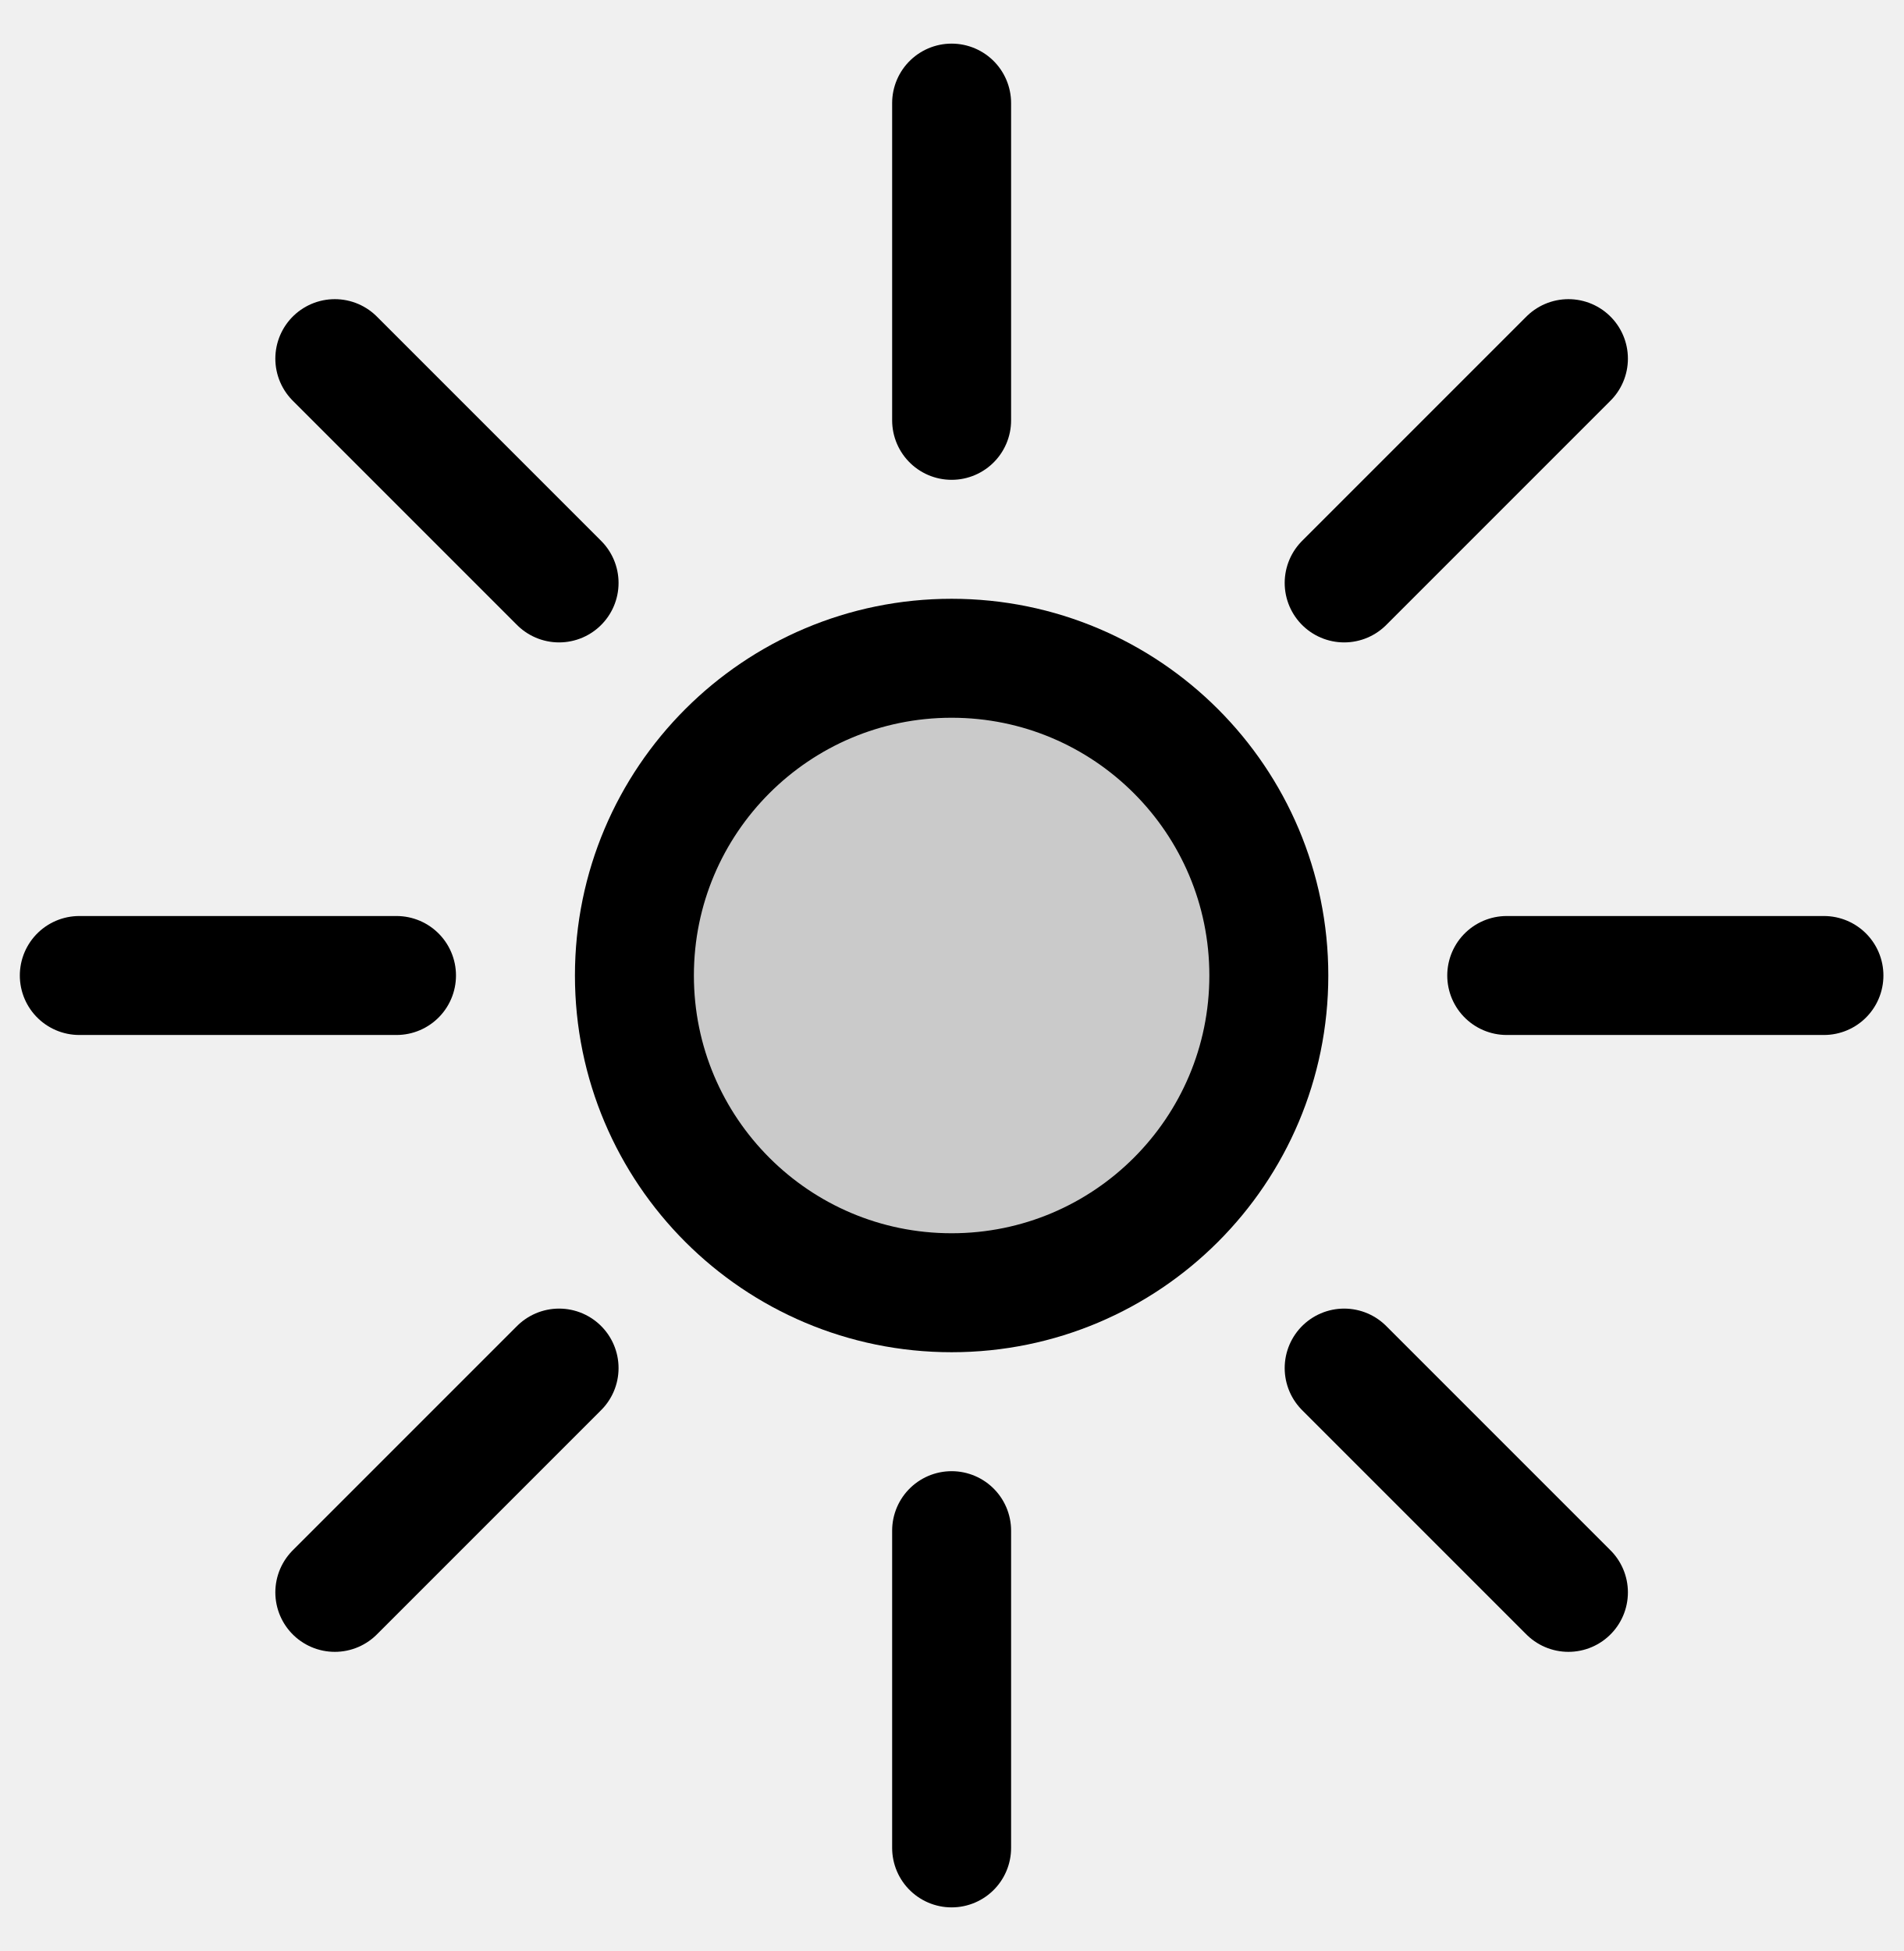
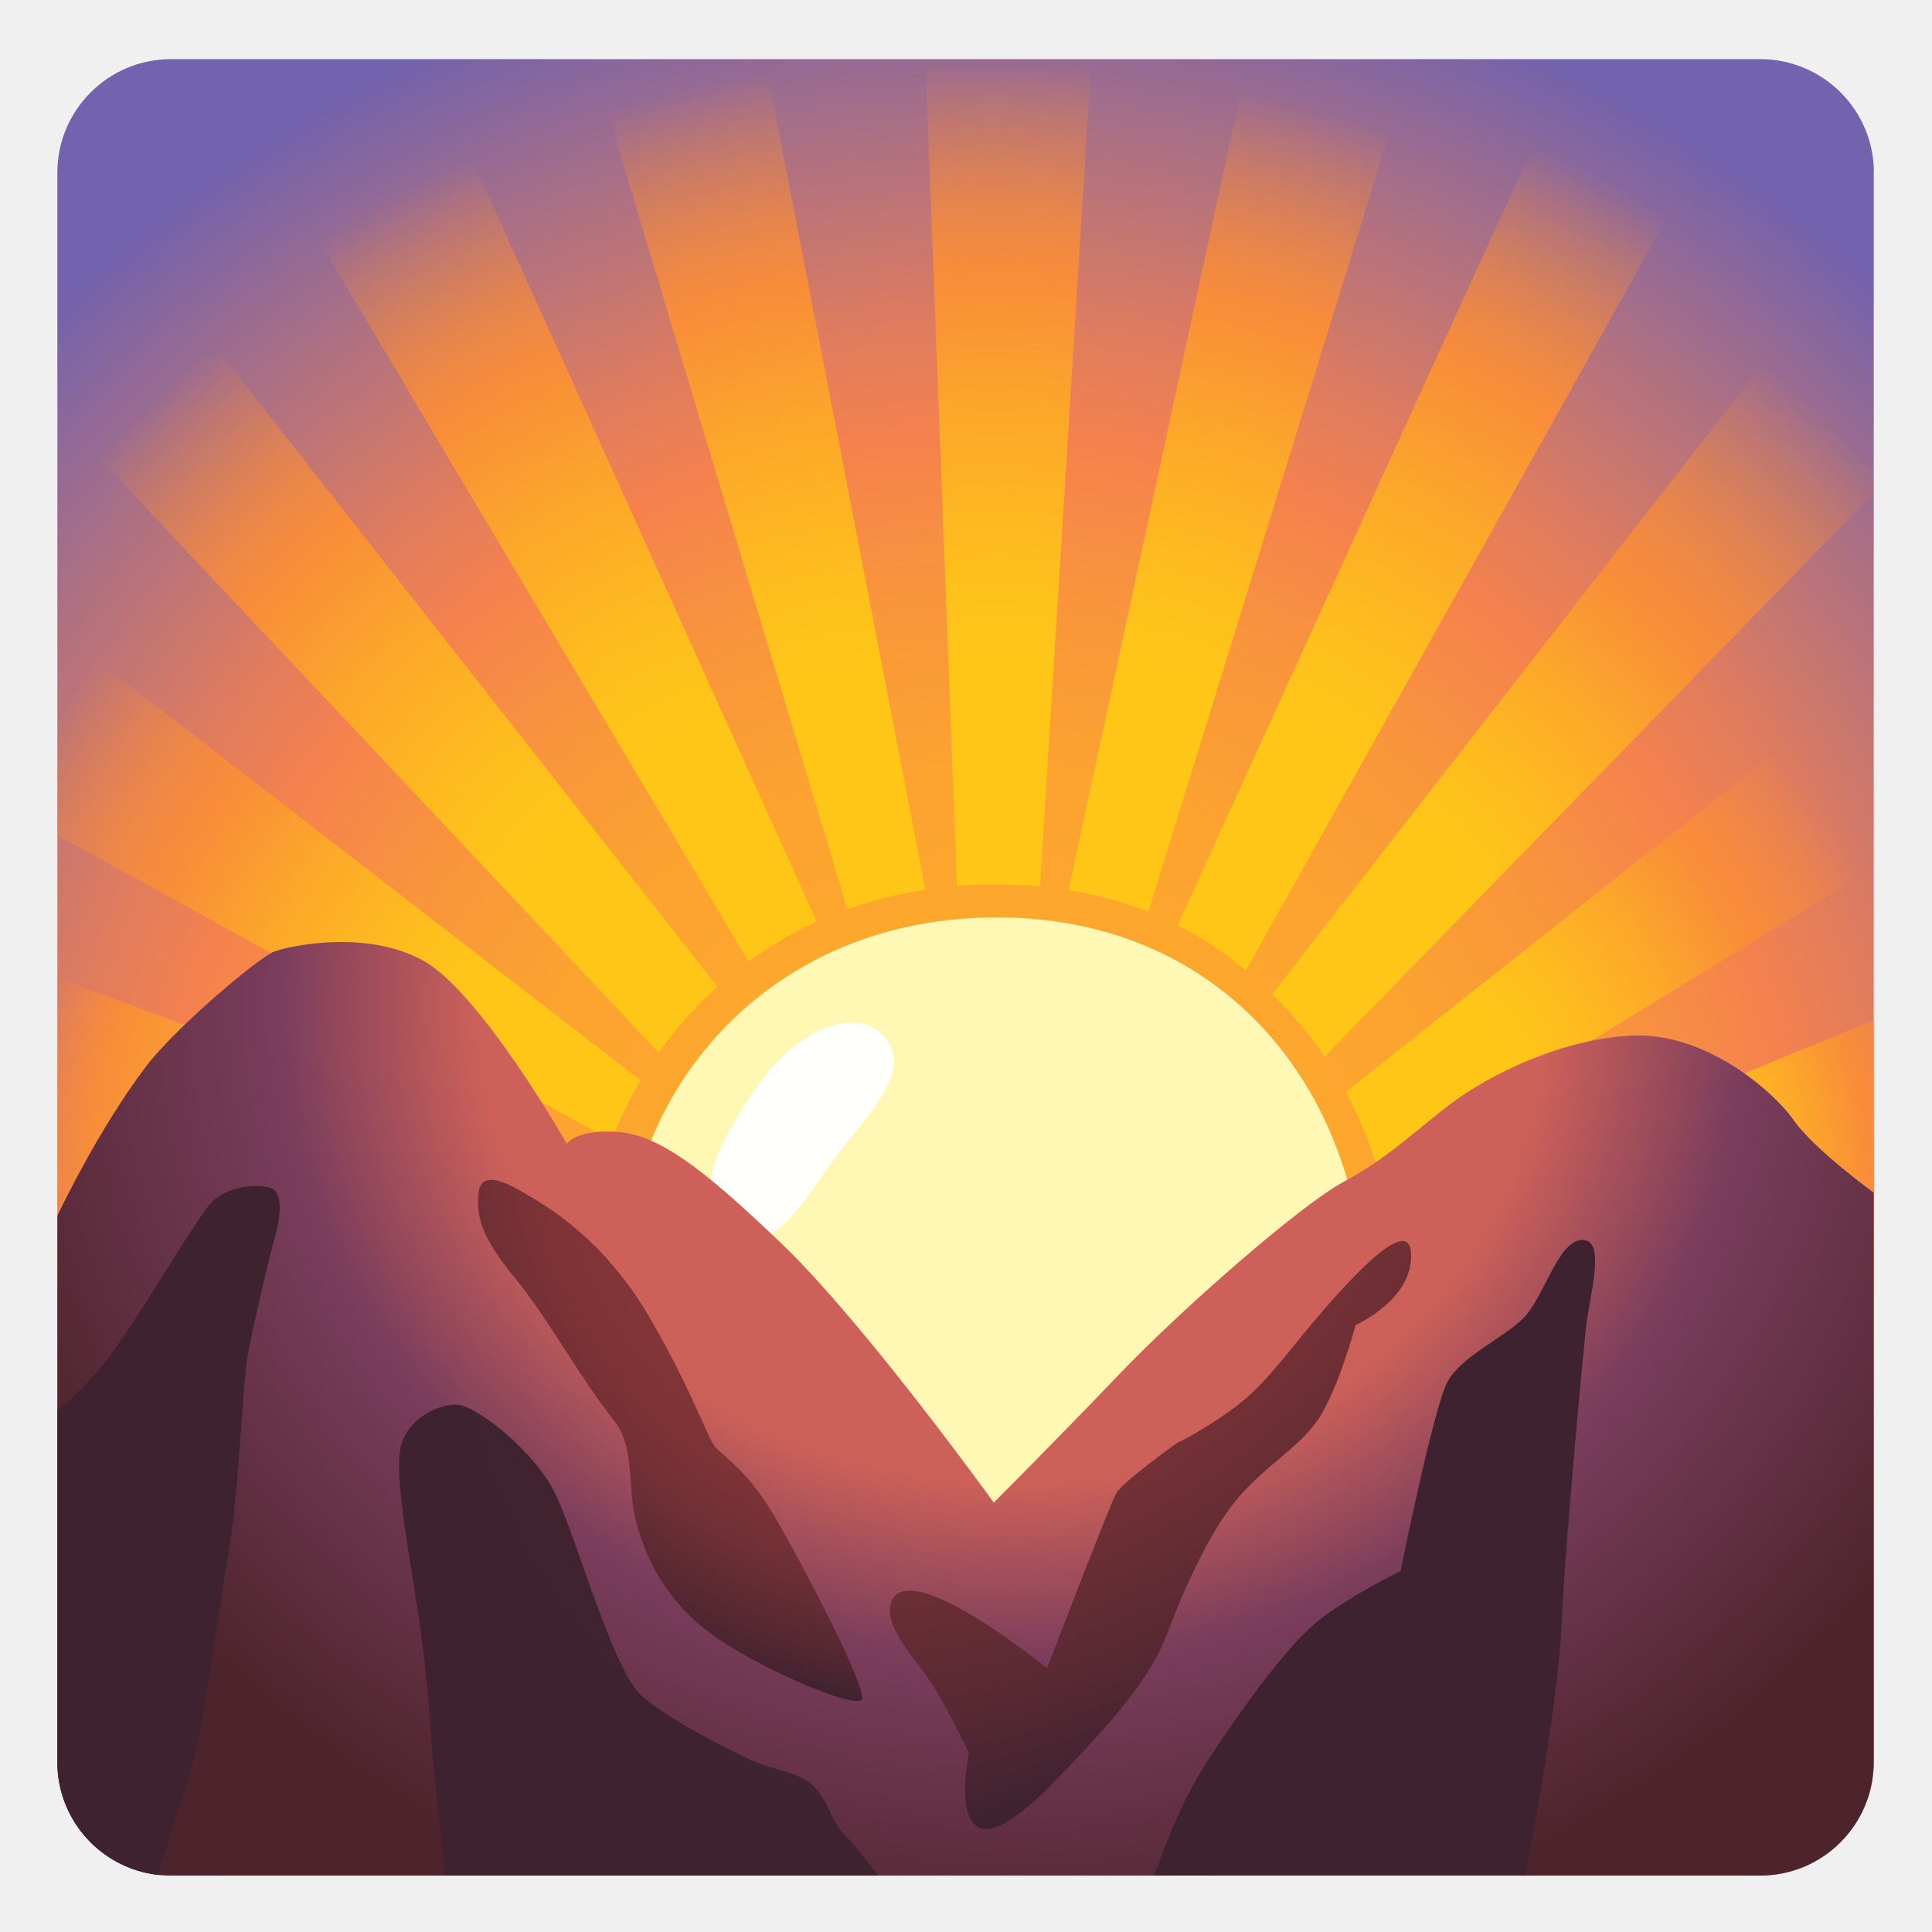
- <svg xmlns="http://www.w3.org/2000/svg" width="40" height="41" viewBox="0 0 24 24" fill="none">
-   <g id="SVGRepo_bgCarrier" stroke-width="0" />
-   <g id="SVGRepo_tracerCarrier" stroke-linecap="round" stroke-linejoin="round" />
-   <g id="SVGRepo_iconCarrier">
-     <g clip-path="url(#a)" stroke="#000000" stroke-width="1.5" stroke-miterlimit="10">
-       <path d="M5 12H1M23 12h-4M7.05 7.05 4.222 4.222M19.778 19.778 16.95 16.95M7.05 16.95l-2.828 2.828M19.778 4.222 16.95 7.05" stroke-linecap="round" />
-       <path d="M12 16a4 4 0 1 0 0-8 4 4 0 0 0 0 8Z" fill="#000000" fill-opacity=".16" />
-       <path d="M12 19v4M12 1v4" stroke-linecap="round" />
-     </g>
-     <defs>
-       <clipPath id="a">
-         <path fill="#ffffff" d="M0 0h24v24H0z" />
-       </clipPath>
-     </defs>
-   </g>
+ <svg xmlns="http://www.w3.org/2000/svg" width="40px" height="40px" viewBox="0 0 128 128" aria-hidden="true" role="img" class="iconify iconify--noto" preserveAspectRatio="xMidYMid meet">
+   <radialGradient id="IconifyId17ecdb2904d178eab20583" cx="64.926" cy="83.292" r="90.99" gradientUnits="userSpaceOnUse">
+     <stop offset=".24" stop-color="#fda72c" />
+     <stop offset=".356" stop-color="#fca330" />
+     <stop offset=".477" stop-color="#f9963b" />
+     <stop offset=".601" stop-color="#f5814e" />
+     <stop offset=".601" stop-color="#f5814e" />
+     <stop offset=".676" stop-color="#e07c5e" />
+     <stop offset=".829" stop-color="#a96f86" />
+     <stop offset=".964" stop-color="#7362ad" />
+   </radialGradient>
+   <path d="M124.15 11.44c0-4.15-3.37-7.52-7.52-7.52H11.32c-4.15 0-7.52 3.37-7.52 7.52v105.3c0 4.15 3.37 7.52 7.52 7.52h105.3c4.15 0 7.52-3.37 7.52-7.52V11.44z" fill="url(#IconifyId17ecdb2904d178eab20583)" />
+   <path d="M66.3 60.78c14.71.12 23.79 11.28 24.16 25.14c.37 13.86-10.18 24.4-25.38 24.4c-13 0-23.92-11.02-23.54-27.22c.23-10.55 9.15-22.45 24.76-22.32z" fill="#fff7b3" />
+   <path d="M49.94 72.28c-2.26 3.31-4.55 7.58-1.44 9.49c2.68 1.65 4.88-2.41 6.74-4.95c1.86-2.55 5.71-6.12 3.1-8.39c-1.78-1.55-5.44-.49-8.4 3.85z" fill="#fffffc" />
+   <radialGradient id="IconifyId17ecdb2904d178eab20584" cx="42.163" cy="79.187" r="51.929" gradientUnits="userSpaceOnUse">
+     <stop offset=".273" stop-color="#ffc618" />
+     <stop offset=".377" stop-color="#febe1d" />
+     <stop offset=".537" stop-color="#fca929" />
+     <stop offset=".695" stop-color="#f98d39" />
+     <stop offset=".791" stop-color="#f98d39" stop-opacity="0" />
+   </radialGradient>
+   <path d="M3.8 64.78c-.02 9.74 0 17.25 0 17.25l35.89-3.83s0-.02.01-.07L3.8 64.78z" fill="url(#IconifyId17ecdb2904d178eab20584)" />
+   <radialGradient id="IconifyId17ecdb2904d178eab20585" cx="42.434" cy="73.75" r="49.587" gradientUnits="userSpaceOnUse">
+     <stop offset=".273" stop-color="#ffc618" />
+     <stop offset=".377" stop-color="#febe1d" />
+     <stop offset=".537" stop-color="#fca929" />
+     <stop offset=".695" stop-color="#f98d39" />
+     <stop offset=".94" stop-color="#f98d39" stop-opacity="0" />
+   </radialGradient>
+   <path d="M3.8 41.71c0 4.36.01 9.05 0 13.63l36.71 20.22c.43-1.11 1.05-2.49 1.93-3.98L3.8 41.71z" fill="url(#IconifyId17ecdb2904d178eab20585)" />
+   <radialGradient id="IconifyId17ecdb2904d178eab20586" cx="48.143" cy="67.226" r="59.275" gradientUnits="userSpaceOnUse">
+     <stop offset=".273" stop-color="#ffc618" />
+     <stop offset=".377" stop-color="#febe1d" />
+     <stop offset=".537" stop-color="#fca929" />
+     <stop offset=".695" stop-color="#f98d39" />
+     <stop offset=".94" stop-color="#f98d39" stop-opacity="0" />
+   </radialGradient>
+   <path d="M4.53 10.57c-.94 1.99-.73 7.25-.74 11.98c0 .95-.01 2.79 0 4.85l39.85 42.34c.61-.86 1.29-1.73 2.09-2.59c.55-.59 1.15-1.19 1.8-1.78l-43-54.8z" fill="url(#IconifyId17ecdb2904d178eab20586)" />
+   <radialGradient id="IconifyId17ecdb2904d178eab20587" cx="52.764" cy="63.692" r="61.031" gradientUnits="userSpaceOnUse">
+     <stop offset=".273" stop-color="#ffc618" />
+     <stop offset=".377" stop-color="#febe1d" />
+     <stop offset=".537" stop-color="#fca929" />
+     <stop offset=".695" stop-color="#f98d39" />
+     <stop offset=".94" stop-color="#f98d39" stop-opacity="0" />
+   </radialGradient>
+   <path d="M28.26 3.92c-4.82-.01-10.04.01-14.3 0L49.59 63.7c1.32-.97 2.83-1.87 4.52-2.64L28.26 3.92z" fill="url(#IconifyId17ecdb2904d178eab20587)" />
+   <radialGradient id="IconifyId17ecdb2904d178eab20588" cx="58.745" cy="60.702" r="60.068" gradientUnits="userSpaceOnUse">
+     <stop offset=".273" stop-color="#ffc618" />
+     <stop offset=".377" stop-color="#febe1d" />
+     <stop offset=".537" stop-color="#fca929" />
+     <stop offset=".695" stop-color="#f98d39" />
+     <stop offset=".94" stop-color="#f98d39" stop-opacity="0" />
+   </radialGradient>
+   <path d="M50.67 3.91c-4.35.01-8.29-.01-11.48 0l16.95 56.33c1.58-.56 3.3-1.01 5.17-1.29L50.67 3.91z" fill="url(#IconifyId17ecdb2904d178eab20588)" />
+   <radialGradient id="IconifyId17ecdb2904d178eab20589" cx="65.813" cy="59.614" r="59.278" gradientUnits="userSpaceOnUse">
+     <stop offset=".273" stop-color="#ffc618" />
+     <stop offset=".377" stop-color="#febe1d" />
+     <stop offset=".537" stop-color="#fca929" />
+     <stop offset=".695" stop-color="#f98d39" />
+     <stop offset=".94" stop-color="#f98d39" stop-opacity="0" />
+   </radialGradient>
+   <path d="M72.31 3.91h-11L63.4 58.7c.86-.07 1.75-.11 2.68-.1c.99 0 1.92.06 2.82.14l3.41-54.83z" fill="url(#IconifyId17ecdb2904d178eab20589)" />
+   <radialGradient id="IconifyId17ecdb2904d178eab20590" cx="72.992" cy="59.794" r="58.103" gradientUnits="userSpaceOnUse">
+     <stop offset=".273" stop-color="#ffc618" />
+     <stop offset=".377" stop-color="#febe1d" />
+     <stop offset=".537" stop-color="#fca929" />
+     <stop offset=".695" stop-color="#f98d39" />
+     <stop offset=".94" stop-color="#f98d39" stop-opacity="0" />
+   </radialGradient>
+   <path d="M93.57 3.91c-3.3 0-6.99.01-10.9.01L70.79 58.98c1.95.31 3.7.81 5.29 1.44L93.57 3.91z" fill="url(#IconifyId17ecdb2904d178eab20590)" />
+   <radialGradient id="IconifyId17ecdb2904d178eab20591" cx="78.59" cy="63.148" r="61.898" gradientUnits="userSpaceOnUse">
+     <stop offset=".273" stop-color="#ffc618" />
+     <stop offset=".377" stop-color="#febe1d" />
+     <stop offset=".537" stop-color="#fca929" />
+     <stop offset=".695" stop-color="#f98d39" />
+     <stop offset=".94" stop-color="#f98d39" stop-opacity="0" />
+   </radialGradient>
+   <path d="M116.34 3.91c-3.18-.04-10.92-.01-12.14 0L78.02 61.3c1.72.87 3.2 1.9 4.52 3l33.8-60.39z" fill="url(#IconifyId17ecdb2904d178eab20591)" />
+   <radialGradient id="IconifyId17ecdb2904d178eab20592" cx="84.57" cy="67.77" r="57.742" gradientUnits="userSpaceOnUse">
+     <stop offset=".273" stop-color="#ffc618" />
+     <stop offset=".363" stop-color="#febe1d" />
+     <stop offset=".502" stop-color="#fca929" />
+     <stop offset=".639" stop-color="#f98d39" />
+     <stop offset=".94" stop-color="#f98d39" stop-opacity="0" />
+   </radialGradient>
+   <path d="M124.16 32.64c-.02-9.06 0-16.87 0-18.01L84.28 65.87c.33.33.66.66.97.99c.97 1.04 1.8 2.1 2.51 3.15l36.4-37.37z" fill="url(#IconifyId17ecdb2904d178eab20592)" />
+   <radialGradient id="IconifyId17ecdb2904d178eab20593" cx="90.007" cy="74.566" r="39.313" gradientUnits="userSpaceOnUse">
+     <stop offset=".273" stop-color="#ffc618" />
+     <stop offset=".384" stop-color="#febe1d" />
+     <stop offset=".553" stop-color="#fca929" />
+     <stop offset=".721" stop-color="#f98d39" />
+     <stop offset=".94" stop-color="#f98d39" stop-opacity="0" />
+   </radialGradient>
+   <path d="M124.14 57.5c.04-4.19.01-8.72 0-12.84L89.16 72.34c1.14 2.13 1.8 4.02 2.15 5.24l32.83-20.08z" fill="url(#IconifyId17ecdb2904d178eab20593)" />
+   <radialGradient id="IconifyId17ecdb2904d178eab20594" cx="93.269" cy="79.187" r="39.252" gradientUnits="userSpaceOnUse">
+     <stop offset=".483" stop-color="#ffc618" />
+     <stop offset=".556" stop-color="#febe1d" />
+     <stop offset=".668" stop-color="#fca929" />
+     <stop offset=".779" stop-color="#f98d39" />
+     <stop offset=".94" stop-color="#f98d39" stop-opacity="0" />
+   </radialGradient>
+   <path d="M94.89 79.67l29.25 6.06s.02-7.7 0-18.15L94.89 79.67z" fill="url(#IconifyId17ecdb2904d178eab20594)" />
+   <radialGradient id="IconifyId17ecdb2904d178eab20595" cx="67.049" cy="66.672" r="64.015" gradientTransform="matrix(-.0102 .9999 -1.1205 -.0114 142.434 .386)" gradientUnits="userSpaceOnUse">
+     <stop offset=".492" stop-color="#cd6159" />
+     <stop offset=".532" stop-color="#bb595a" />
+     <stop offset=".678" stop-color="#7a3d5c" />
+     <stop offset="1" stop-color="#4d242c" />
+   </radialGradient>
+   <path d="M3.8 80.55v36.19c0 4.15 3.37 7.52 7.52 7.52h105.3c4.15 0 7.52-3.37 7.52-7.52V79.02s-3.95-2.87-5.3-4.8c-1.35-1.93-5.8-5.8-10.64-5.61c-4.83.19-9.67 2.71-11.99 4.45c-2.32 1.74-4.25 3.67-7.16 5.22c-2.9 1.55-10.83 8.51-14.89 12.76c-4.06 4.25-8.32 8.51-8.32 8.51s-8.51-11.8-13.92-17.02c-5.42-5.22-8.32-7.35-11.02-7.54c-2.71-.19-3.35.78-3.35.78s-5.67-9.95-9.45-12.09c-3.78-2.14-8.94-1.01-9.95-.63c-1.01.38-6.51 5.03-8.44 7.56c-3.26 4.28-5.91 9.94-5.91 9.94z" fill="url(#IconifyId17ecdb2904d178eab20595)" />
+   <path d="M92.79 104.09s-3.56 1.72-5.63 3.44s-5.17 6.08-7.12 9.07c-1.95 2.99-3.1 6.43-3.1 6.43l-.5 1.22h24.63s2.16-11.21 2.39-16.61s1.38-17.45 1.61-19.63c.23-2.18 1.38-5.86-.23-5.86s-2.53 3.79-3.9 5.17c-1.38 1.38-4.13 2.53-5.05 4.25c-.92 1.73-3.1 12.52-3.1 12.52z" fill="#3e2230" />
+   <radialGradient id="IconifyId17ecdb2904d178eab20596" cx="66.091" cy="85.51" r="39.018" gradientUnits="userSpaceOnUse">
+     <stop offset=".424" stop-color="#823437" />
+     <stop offset=".484" stop-color="#713035" />
+     <stop offset=".589" stop-color="#5b2a33" />
+     <stop offset=".703" stop-color="#4b2531" />
+     <stop offset=".831" stop-color="#412330" />
+     <stop offset="1" stop-color="#3e2230" />
+   </radialGradient>
+   <path d="M29.51 124.26s-.78-6.62-.89-8.34c-.11-1.72-.34-5.28-.92-9.07c-.57-3.79-1.61-9.18-1.15-11.02c.46-1.84 2.53-2.87 3.79-2.76c1.26.11 5.17 3.1 6.54 6.08c1.38 2.99 3.79 11.6 5.63 13.2c1.84 1.61 5.74 3.56 7.23 4.25c1.49.69 3.44.8 4.36 1.95c.92 1.15 1.03 2.18 1.84 2.99s2.24 2.72 2.24 2.72H29.51z" fill="url(#IconifyId17ecdb2904d178eab20596)" />
+   <radialGradient id="IconifyId17ecdb2904d178eab20597" cx="62.651" cy="73.869" r="41.866" fx="62.599" fy="73.861" gradientUnits="userSpaceOnUse">
+     <stop offset=".58" stop-color="#823437" />
+     <stop offset=".66" stop-color="#7d3336" />
+     <stop offset=".757" stop-color="#6e2f35" />
+     <stop offset=".863" stop-color="#562832" />
+     <stop offset=".943" stop-color="#3e2230" />
+   </radialGradient>
+   <path d="M40.67 94.1c-2.28-2.85-4.36-6.77-6.54-9.41c-2.18-2.64-2.64-4.13-2.41-5.74c.23-1.61 2.3-.34 3.44.34c1.15.69 4.92 2.88 7.91 8.05s3.8 8.02 4.38 8.6s2.07 1.61 3.56 4.02c1.49 2.41 6.54 11.94 6.08 12.63c-.46.69-7.46-2.3-10.45-4.71c-2.99-2.41-4.13-5.4-4.59-7.46c-.46-2.07 0-4.59-1.38-6.32z" fill="url(#IconifyId17ecdb2904d178eab20597)" />
+   <radialGradient id="IconifyId17ecdb2904d178eab20598" cx="68.766" cy="82.04" r="41.484" gradientTransform="matrix(.5397 .8418 -1.275 .8175 136.255 -42.917)" gradientUnits="userSpaceOnUse">
+     <stop offset=".098" stop-color="#823437" />
+     <stop offset=".263" stop-color="#7d3337" />
+     <stop offset=".453" stop-color="#6f2f35" />
+     <stop offset=".655" stop-color="#582933" />
+     <stop offset=".831" stop-color="#3e2230" />
+   </radialGradient>
+   <path d="M59.15 105.93c-.73 1.24.69 3.1 1.95 4.71c1.26 1.61 3.1 5.51 3.1 5.51s-.92 4.25.69 4.94c1.61.69 4.82-2.87 6.77-4.94s4.59-5.05 5.63-7.81c1.03-2.76 2.76-6.77 4.71-9.07s4.25-3.44 5.51-5.51c1.26-2.07 2.3-5.97 2.3-5.97s3.9-1.72 3.67-4.82c-.23-3.1-6.2 4.25-8.15 6.66c-1.95 2.41-2.87 3.21-4.59 4.36c-1.72 1.15-2.76 1.61-2.76 1.61s-3.56 2.53-4.02 3.33c-.46.8-4.59 11.6-4.59 11.6s-8.72-7.13-10.22-4.6z" fill="url(#IconifyId17ecdb2904d178eab20598)" />
+   <path d="M10.4 124.21a7.517 7.517 0 0 1-6.6-7.47v-23.3s2.08-1.45 4.37-4.86s4.92-7.94 5.86-8.93c1.17-1.22 3.73-1.3 4.18-.77c.67.77.15 2.58-.15 3.66c-.24.84-1.17 4.8-1.6 6.97c-.43 2.17-.54 8.75-1.34 13.52c-.81 4.77-1.76 12.22-2.63 14.76c-.87 2.54-1.84 6.02-2.09 6.42z" fill="#3e2230" />
</svg>
